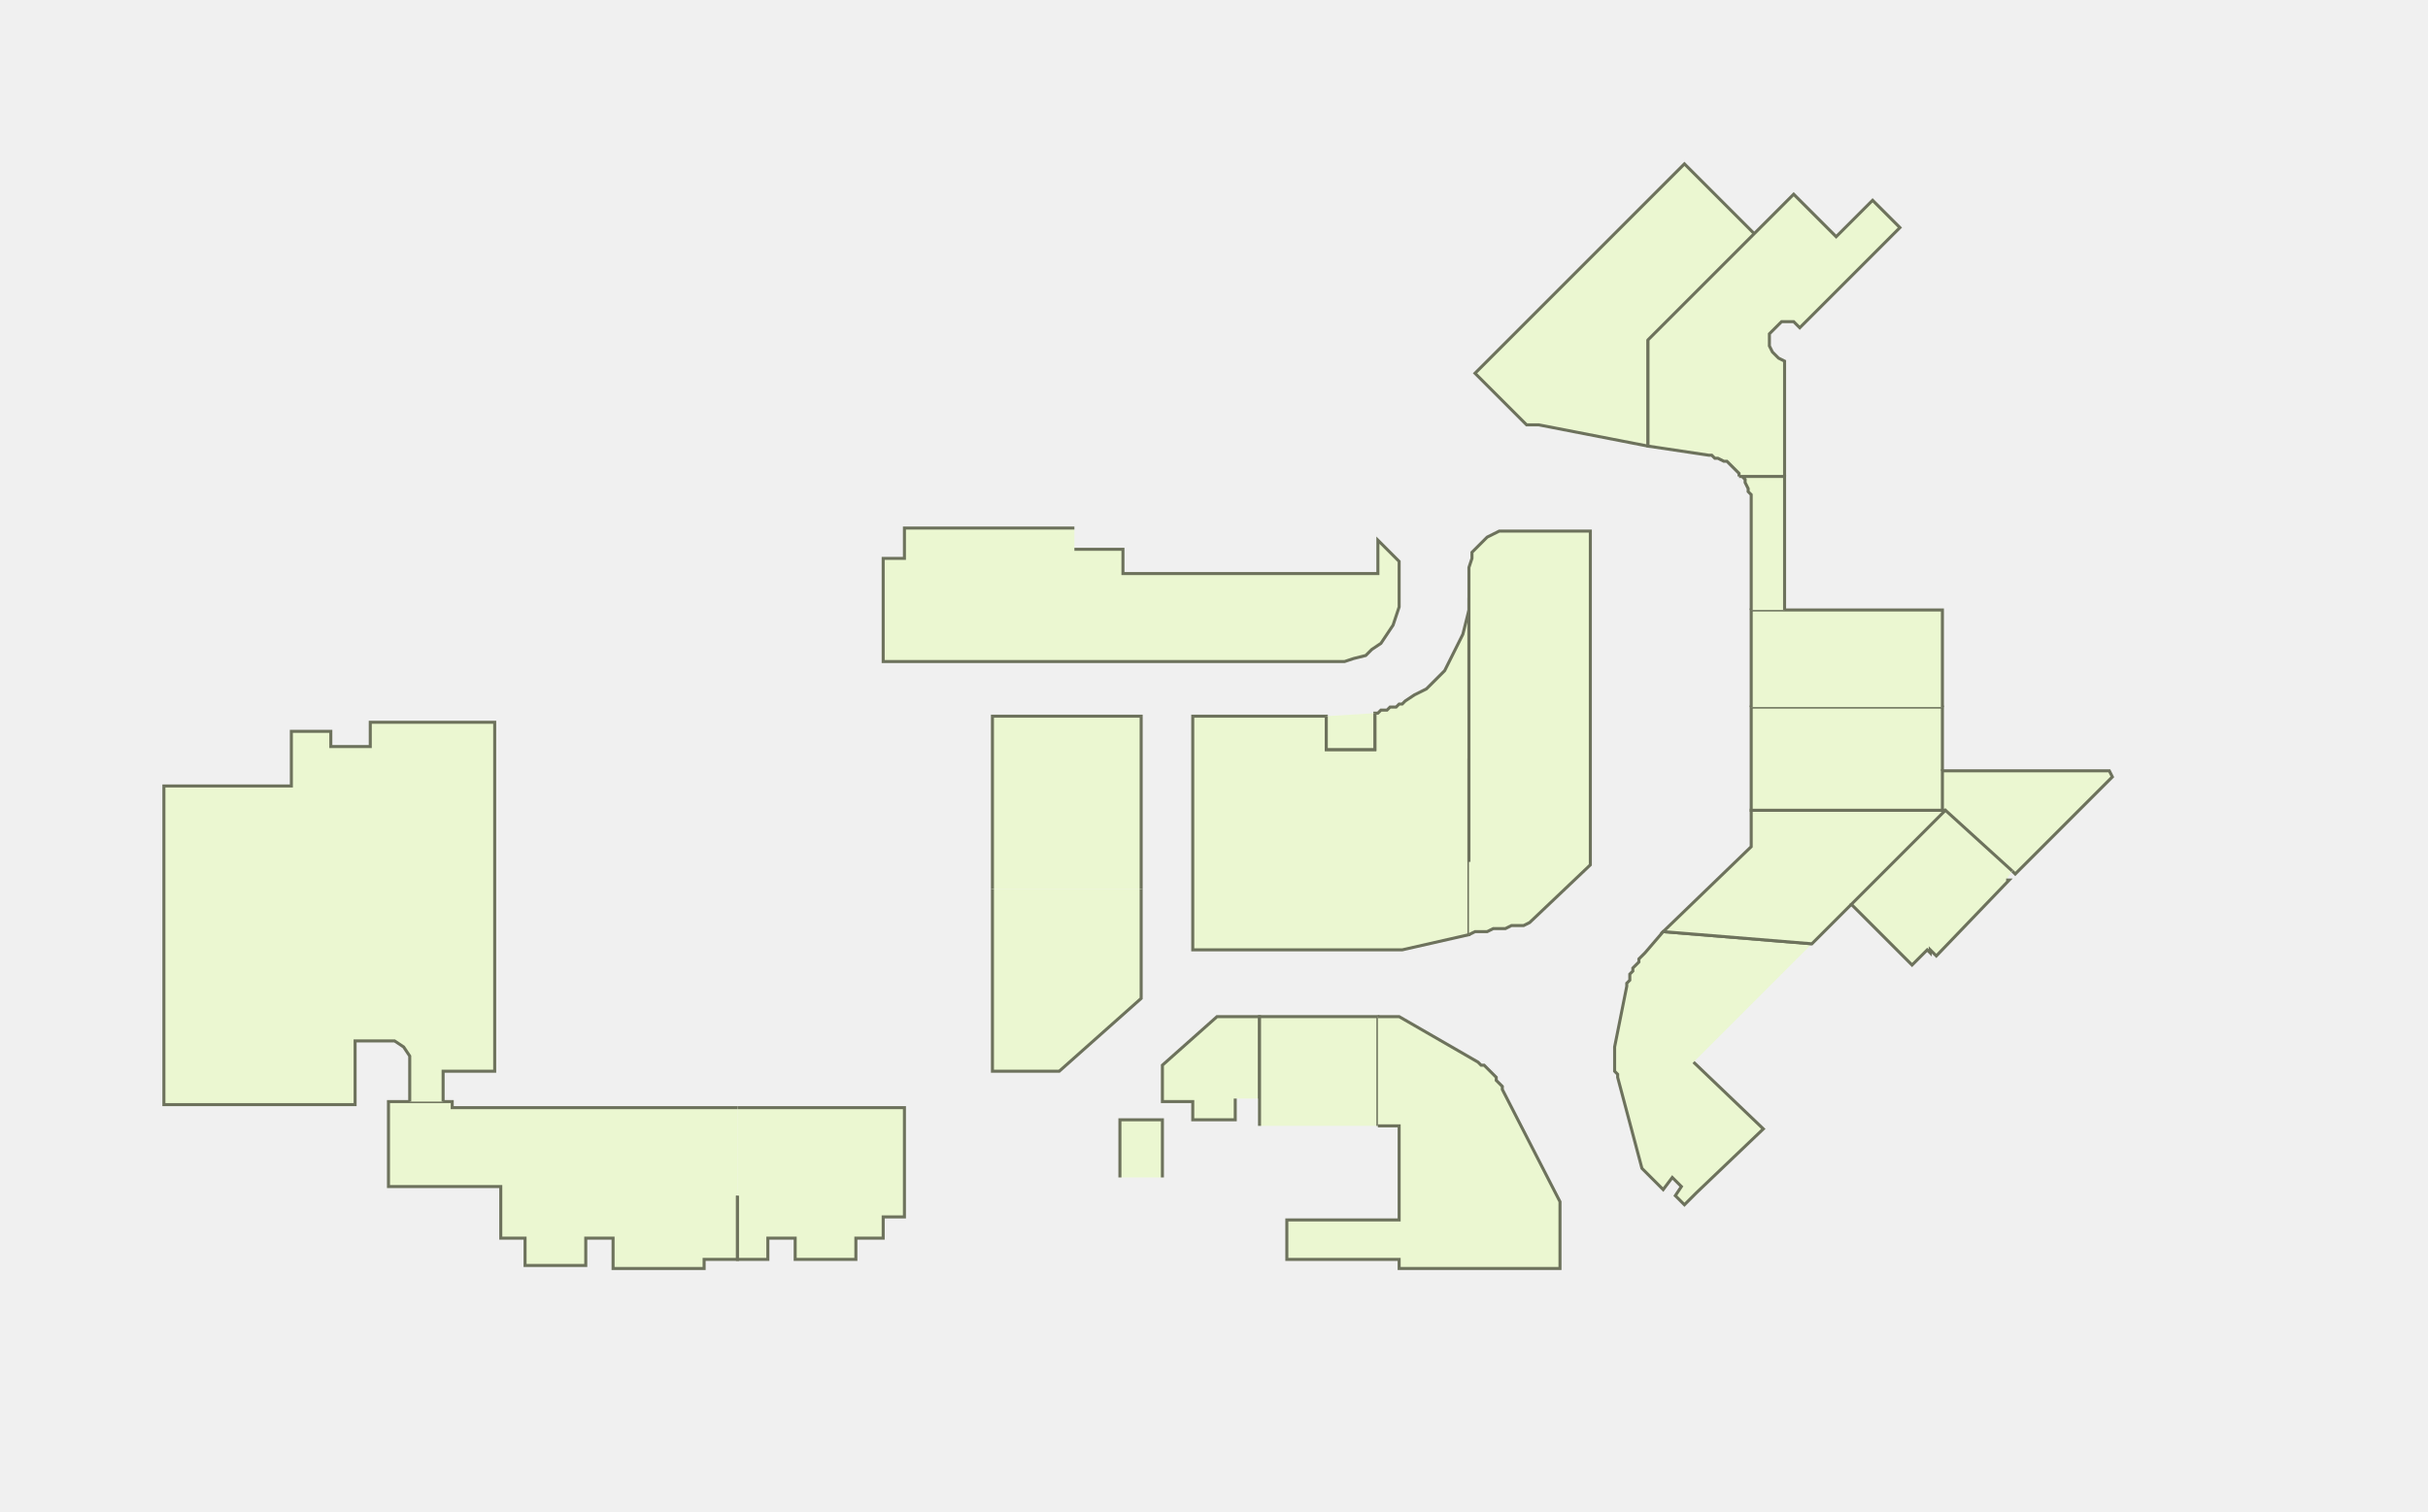
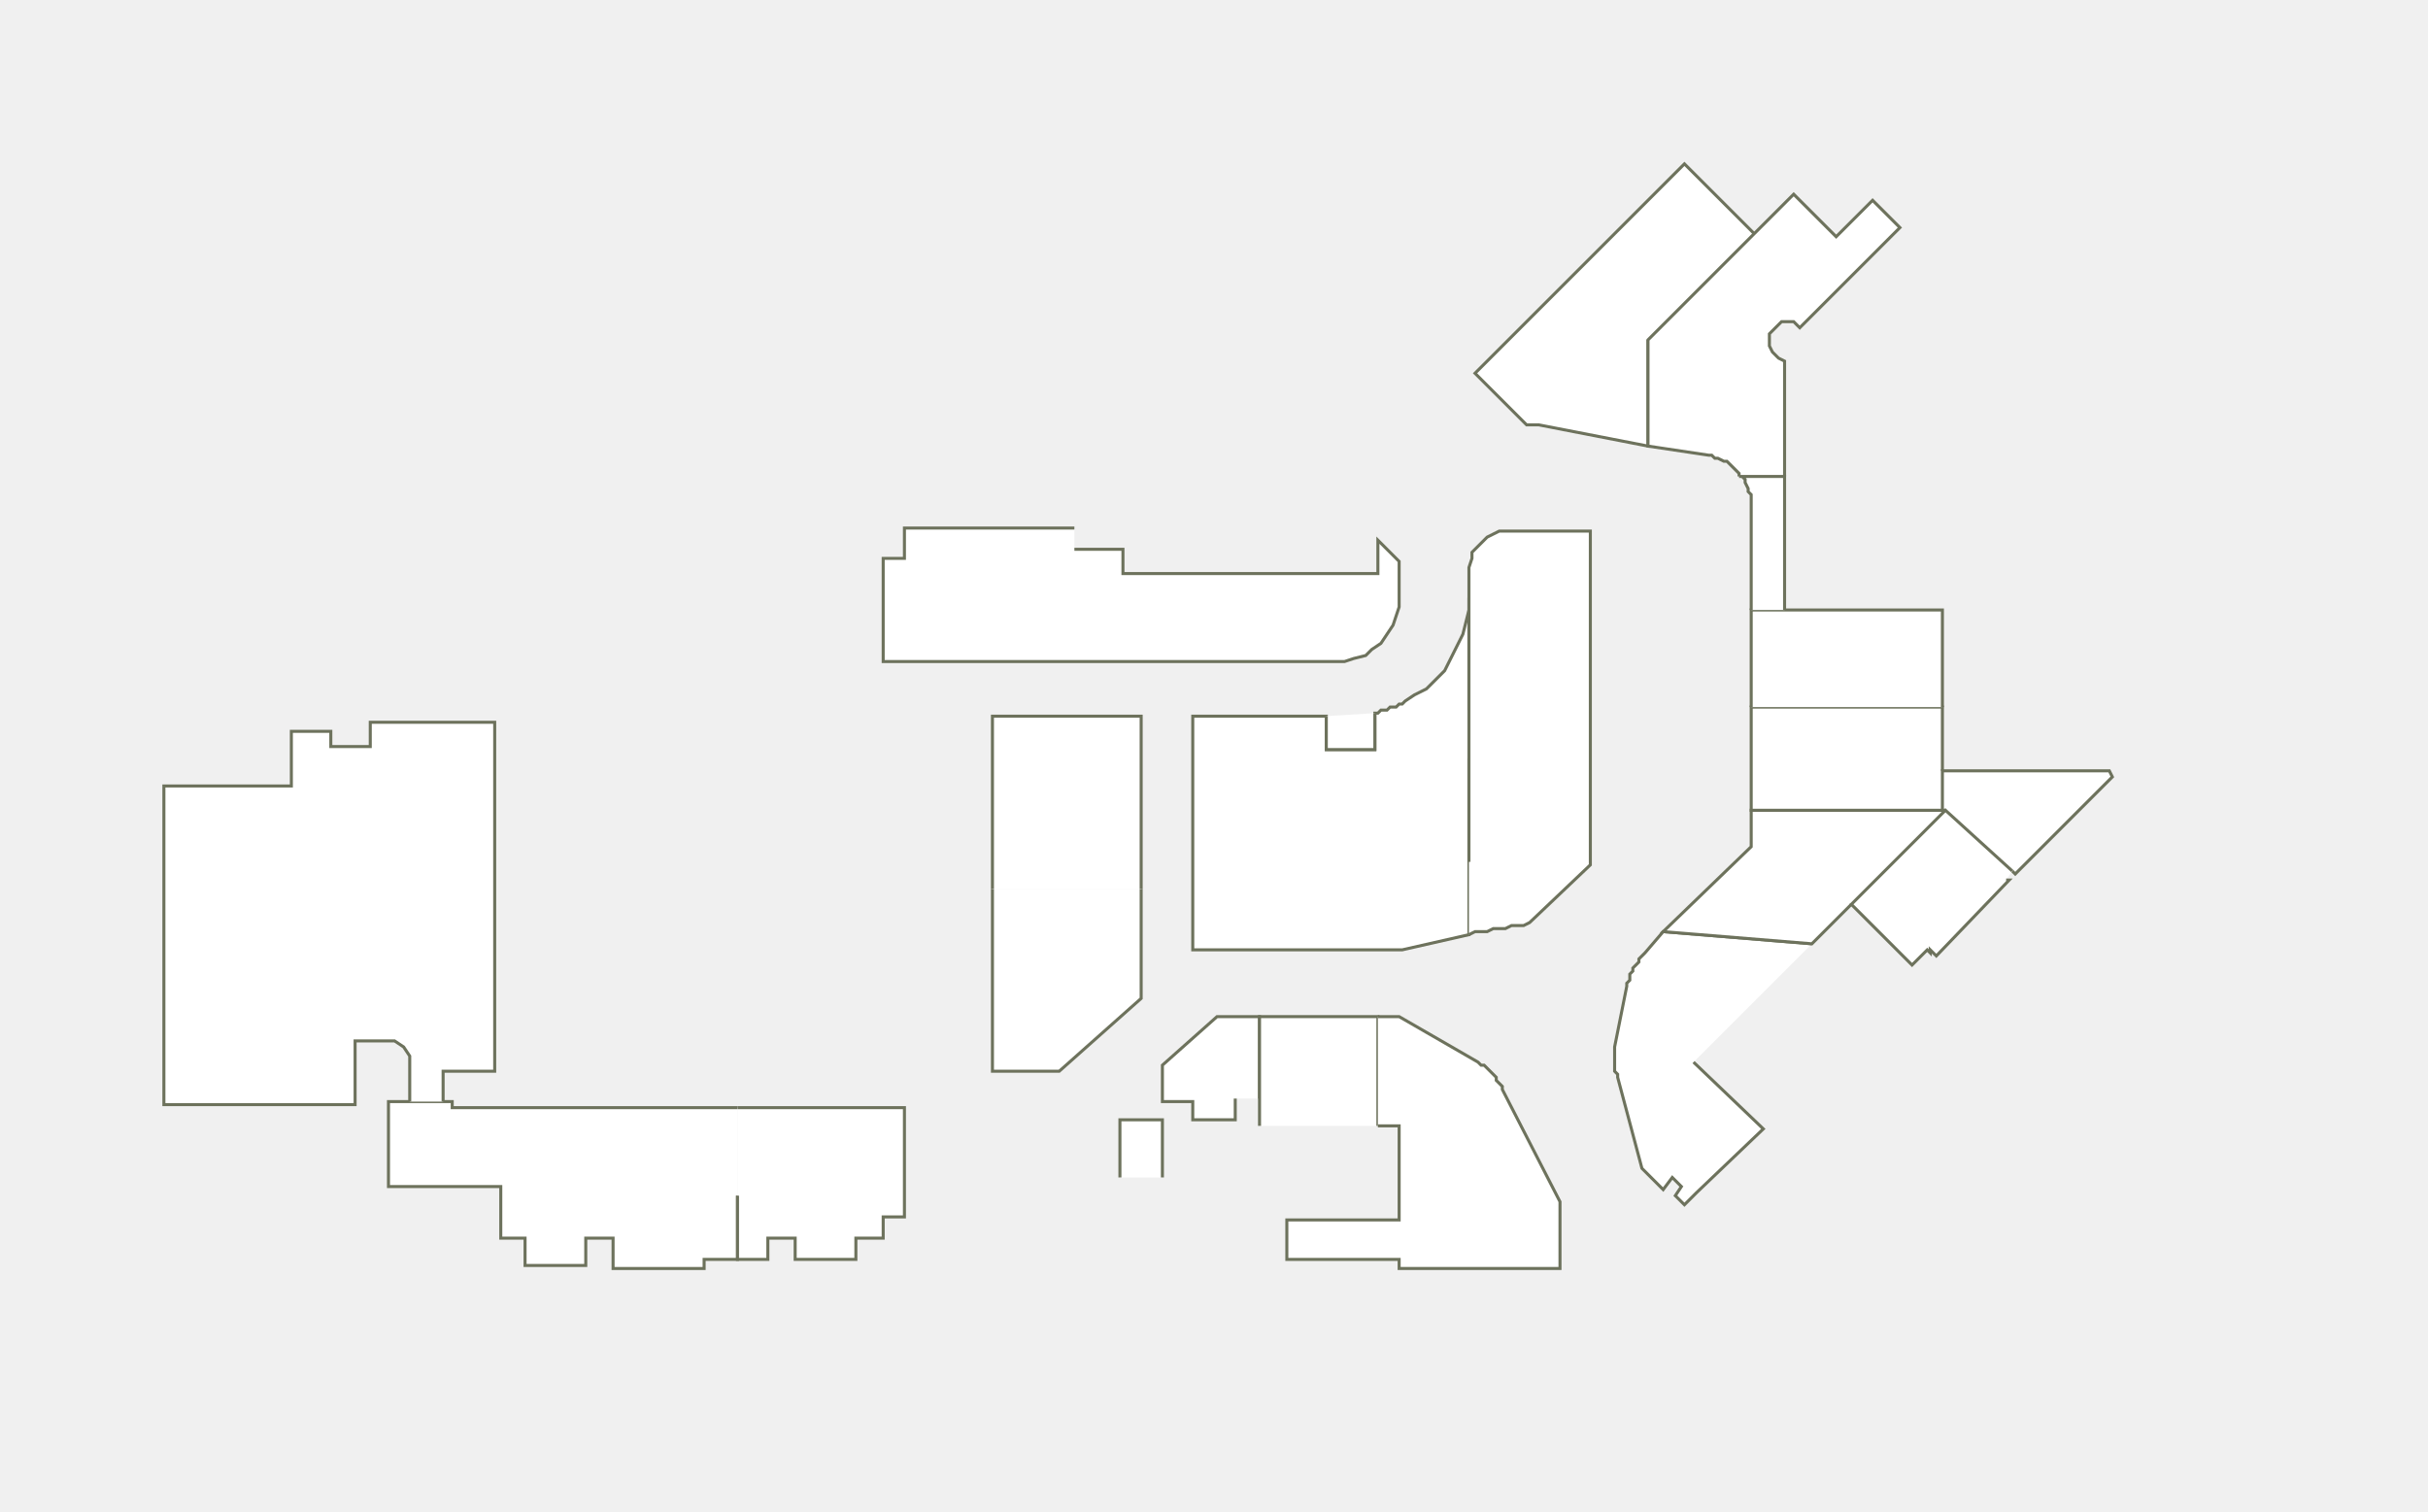
<svg xmlns="http://www.w3.org/2000/svg" baseProfile="full" height="498" version="1.1" width="800">
  <defs />
  <g id="1A01" stroke="red">
-     <polyline fill="#ebf7d1" points="243,394 243,415 241,415 232,415 232,418 202,418 202,408 193,408 193,417 173,417 173,415 173,415 173,408 165,408 165,391 128,391 128,363 135,363 146,363 149,363 149,365 216,365 232,365 243,365" stroke="#6d725c" />
+     <polyline fill="#FFFFFF" points="243,394 243,415 241,415 232,415 232,418 202,418 202,408 193,408 193,417 173,417 173,415 173,415 173,408 165,408 165,391 128,391 128,363 135,363 146,363 149,363 149,365 216,365 232,365 243,365" stroke="#6d725c" />
  </g>
  <g id="1A02" stroke="red">
-     <polyline fill="#ebf7d1" points="243,365 261,365 298,365 298,401 292,401 292,401 291,401 291,408 282,408 282,415 262,415 262,408 253,408 253,415 243,415 243,394" stroke="#6d725c" />
+     <polyline fill="#FFFFFF" points="243,365 261,365 298,365 298,401 292,401 292,401 291,401 291,408 282,408 282,415 262,415 262,408 253,408 253,415 243,415 243,394" stroke="#6d725c" />
  </g>
  <g id="1A03" stroke="red">
-     <polyline fill="#ebf7d1" points="369,388 369,369 383,369 383,388" stroke="#6d725c" />
+     <polyline fill="#FFFFFF" points="369,388 369,369 383,369 383,388" stroke="#6d725c" />
  </g>
  <g id="1A04" stroke="red">
-     <polyline fill="#ebf7d1" points="376,293 376,329 349,353 327,353 327,293" stroke="#6d725c" />
+     <polyline fill="#FFFFFF" points="376,293 376,329 349,353 327,353 327,293" stroke="#6d725c" />
  </g>
  <g id="1A06" stroke="red">
-     <polyline fill="#ebf7d1" points="327,293 327,236 376,236 376,293" stroke="#6d725c" />
+     <polyline fill="#FFFFFF" points="327,293 327,236 376,236 376,293" stroke="#6d725c" />
  </g>
  <g id="1B01A" stroke="red">
-     <polyline fill="#ebf7d1" points="407,362 407,369 393,369 393,363 383,363 383,351 401,335 415,335 415,362" stroke="#6d725c" />
+     <polyline fill="#FFFFFF" points="407,362 407,369 393,369 393,363 383,363 383,351 401,335 415,335 415,362" stroke="#6d725c" />
  </g>
  <g id="1B01B" stroke="red">
-     <polyline fill="#ebf7d1" points="415,371 415,362 415,362 415,335 454,335 454,371" stroke="#6d725c" />
+     <polyline fill="#FFFFFF" points="415,371 415,362 415,362 415,335 454,335 454,371" stroke="#6d725c" />
  </g>
  <g id="1B02" stroke="red">
-     <polyline fill="#ebf7d1" points="454,335 461,335 487,350 488,351 489,351 490,352 491,353 492,354 493,355 493,356 494,357 495,358 495,359 514,396 514,418 461,418 461,415 424,415 424,402 461,402 461,371 454,371" stroke="#6d725c" />
+     <polyline fill="#FFFFFF" points="454,335 461,335 487,350 488,351 489,351 490,352 491,353 492,354 493,355 493,356 494,357 495,358 495,359 514,396 514,418 461,418 461,415 424,415 424,402 461,402 461,371 454,371" stroke="#6d725c" />
  </g>
  <g id="1B03A" stroke="red">
-     <polyline fill="#ebf7d1" points="484,250 484,250 484,253 484,284 484,308 462,313 393,313 393,293 393,236 437,236 437,247 453,247 453,235 454,235 455,234 456,234 457,234 458,233 459,233 460,233 461,232 462,232 463,231 466,229 470,227 473,224 476,221 478,217 480,213 482,209 483,205 484,201 484,197 484,234" stroke="#6d725c" />
+     <polyline fill="#FFFFFF" points="484,250 484,250 484,253 484,284 484,308 462,313 393,313 393,293 393,236 437,236 437,247 453,247 453,235 454,235 455,234 456,234 457,234 458,233 459,233 460,233 461,232 462,232 463,231 466,229 470,227 473,224 476,221 478,217 480,213 482,209 483,205 484,201 484,197 484,234" stroke="#6d725c" />
  </g>
  <g id="1B04" stroke="red">
-     <polyline fill="#ebf7d1" points="453,235 453,247 437,247 437,236" stroke="#6d725c" />
+     <polyline fill="#FFFFFF" points="453,235 453,247 437,247 437,236" stroke="#6d725c" />
  </g>
  <g id="1B05" stroke="red">
-     <polyline fill="#ebf7d1" points="354,181 370,181 370,189 454,189 454,178 461,185 461,197 461,200 460,203 459,206 457,209 455,212 452,214 450,216 446,217 443,218 440,218 378,218 291,218 291,184 298,184 298,174 354,174" stroke="#6d725c" />
+     <polyline fill="#FFFFFF" points="354,181 370,181 370,189 454,189 454,178 461,185 461,197 461,200 460,203 459,206 457,209 455,212 452,214 450,216 446,217 443,218 440,218 378,218 291,218 291,184 298,184 298,174 354,174" stroke="#6d725c" />
  </g>
  <g id="1C01" stroke="red">
-     <polyline fill="#ebf7d1" points="558,350 581,372 559,393 558,394 555,397 552,394 554,391 551,388 548,392 541,385 533,355 533,354 532,353 532,352 532,351 532,350 532,349 532,348 532,347 532,346 532,345 536,325 536,324 537,323 537,321 538,320 538,319 539,318 540,317 540,316 541,315 542,314 548,307 597,311" stroke="#6d725c" />
+     <polyline fill="#FFFFFF" points="558,350 581,372 559,393 558,394 555,397 552,394 554,391 551,388 548,392 541,385 533,355 533,354 532,353 532,352 532,351 532,350 532,349 532,348 532,347 532,346 532,345 536,325 536,324 537,323 537,321 538,320 538,319 539,318 540,317 540,316 541,315 542,314 548,307 597,311" stroke="#6d725c" />
  </g>
  <g id="1C03" stroke="red">
-     <polyline fill="#ebf7d1" points="610,298 597,311 548,307 577,279 577,267 640,267 641,267" stroke="#6d725c" />
+     <polyline fill="#FFFFFF" points="610,298 597,311 548,307 577,279 577,267 640,267 641,267" stroke="#6d725c" />
  </g>
  <g id="1C05A" stroke="red">
-     <polyline fill="#ebf7d1" points="640,267 577,267 577,233 640,233 640,254" stroke="#6d725c" />
+     <polyline fill="#FFFFFF" points="640,267 577,267 577,233 640,233 640,254" stroke="#6d725c" />
  </g>
  <g id="1C05B" stroke="red">
-     <polyline fill="#ebf7d1" points="577,233 577,201 588,201 588,201 640,201 640,233" stroke="#6d725c" />
+     <polyline fill="#FFFFFF" points="577,233 577,201 588,201 588,201 640,201 640,233" stroke="#6d725c" />
  </g>
  <g id="1C09A" stroke="red">
-     <polyline fill="#ebf7d1" points="543,112 543,147 507,140 503,140 486,123 555,54 578,77 578,77" stroke="#6d725c" />
+     <polyline fill="#FFFFFF" points="543,112 543,147 507,140 503,140 486,123 555,54 578,77 578,77" stroke="#6d725c" />
  </g>
  <g id="1C09B" stroke="red">
-     <polyline fill="#ebf7d1" points="573,157 573,156 572,155 571,154 570,153 569,152 568,152 566,151 565,151 564,150 563,150 543,147 543,112 578,77 591,64 605,78 617,66 626,75 593,108 591,106 589,106 587,106 585,108 583,110 583,112 583,114 584,116 586,118 588,119 588,157" stroke="#6d725c" />
+     <polyline fill="#FFFFFF" points="573,157 573,156 572,155 571,154 570,153 569,152 568,152 566,151 565,151 564,150 563,150 543,147 543,112 578,77 591,64 605,78 617,66 626,75 593,108 591,106 589,106 587,106 585,108 583,110 583,112 583,114 584,116 586,118 588,119 588,157" stroke="#6d725c" />
  </g>
  <g id="1C09C" stroke="red">
-     <polyline fill="#ebf7d1" points="577,201 577,167 577,166 577,165 577,164 577,163 576,162 576,161 575,159 575,158 574,157 573,157 588,157 588,201" stroke="#6d725c" />
+     <polyline fill="#FFFFFF" points="577,201 577,167 577,166 577,165 577,164 577,163 576,162 576,161 575,159 575,158 574,157 573,157 588,157 588,201" stroke="#6d725c" />
  </g>
  <g id="1Y01" stroke="red">
-     <polyline fill="#ebf7d1" points="135,363 135,351 135,348 133,345 130,343 127,343 117,343 117,364 54,364 54,259 56,259 56,259 96,259 96,241 109,241 109,246 122,246 122,238 163,238 163,353 146,353 146,363" stroke="#6d725c" />
+     <polyline fill="#FFFFFF" points="135,363 135,351 135,348 133,345 130,343 127,343 117,343 117,364 54,364 54,259 56,259 56,259 96,259 96,241 109,241 109,246 122,246 122,238 163,238 163,353 146,353 146,363" stroke="#6d725c" />
  </g>
  <g id="1Y03A" stroke="red">
-     <polyline fill="#ebf7d1" points="484,284 484,253 484,250 484,234 484,213 484,197 484,189 484,187 485,184 485,182 487,180 488,179 490,177 492,176 494,175 496,175 498,175 524,175 524,285 504,304 502,305 500,305 498,305 496,306 494,306 492,306 490,307 488,307 486,307 484,308" stroke="#6d725c" />
+     <polyline fill="#FFFFFF" points="484,284 484,253 484,250 484,234 484,213 484,197 484,189 484,187 485,184 485,182 487,180 488,179 490,177 492,176 494,175 496,175 498,175 524,175 524,285 504,304 502,305 500,305 498,305 496,306 494,306 492,306 490,307 488,307 486,307 484,308" stroke="#6d725c" />
  </g>
  <g id="1Y04" stroke="red">
-     <polyline fill="#ebf7d1" points="641,267 640,267 640,254 695,254 696,256 669,283 664,288 663,287" stroke="#6d725c" />
+     <polyline fill="#FFFFFF" points="641,267 640,267 640,254 695,254 696,256 669,283 664,288 663,287" stroke="#6d725c" />
  </g>
  <g id="1Y05" stroke="red">
-     <polyline fill="#ebf7d1" points="661,290 662,290 638,315 636,313 636,314 635,313 630,318 610,298 641,267 663,287" stroke="#6d725c" />
+     <polyline fill="#FFFFFF" points="661,290 662,290 638,315 636,313 636,314 635,313 630,318 610,298 641,267 663,287" stroke="#6d725c" />
  </g>
</svg>
